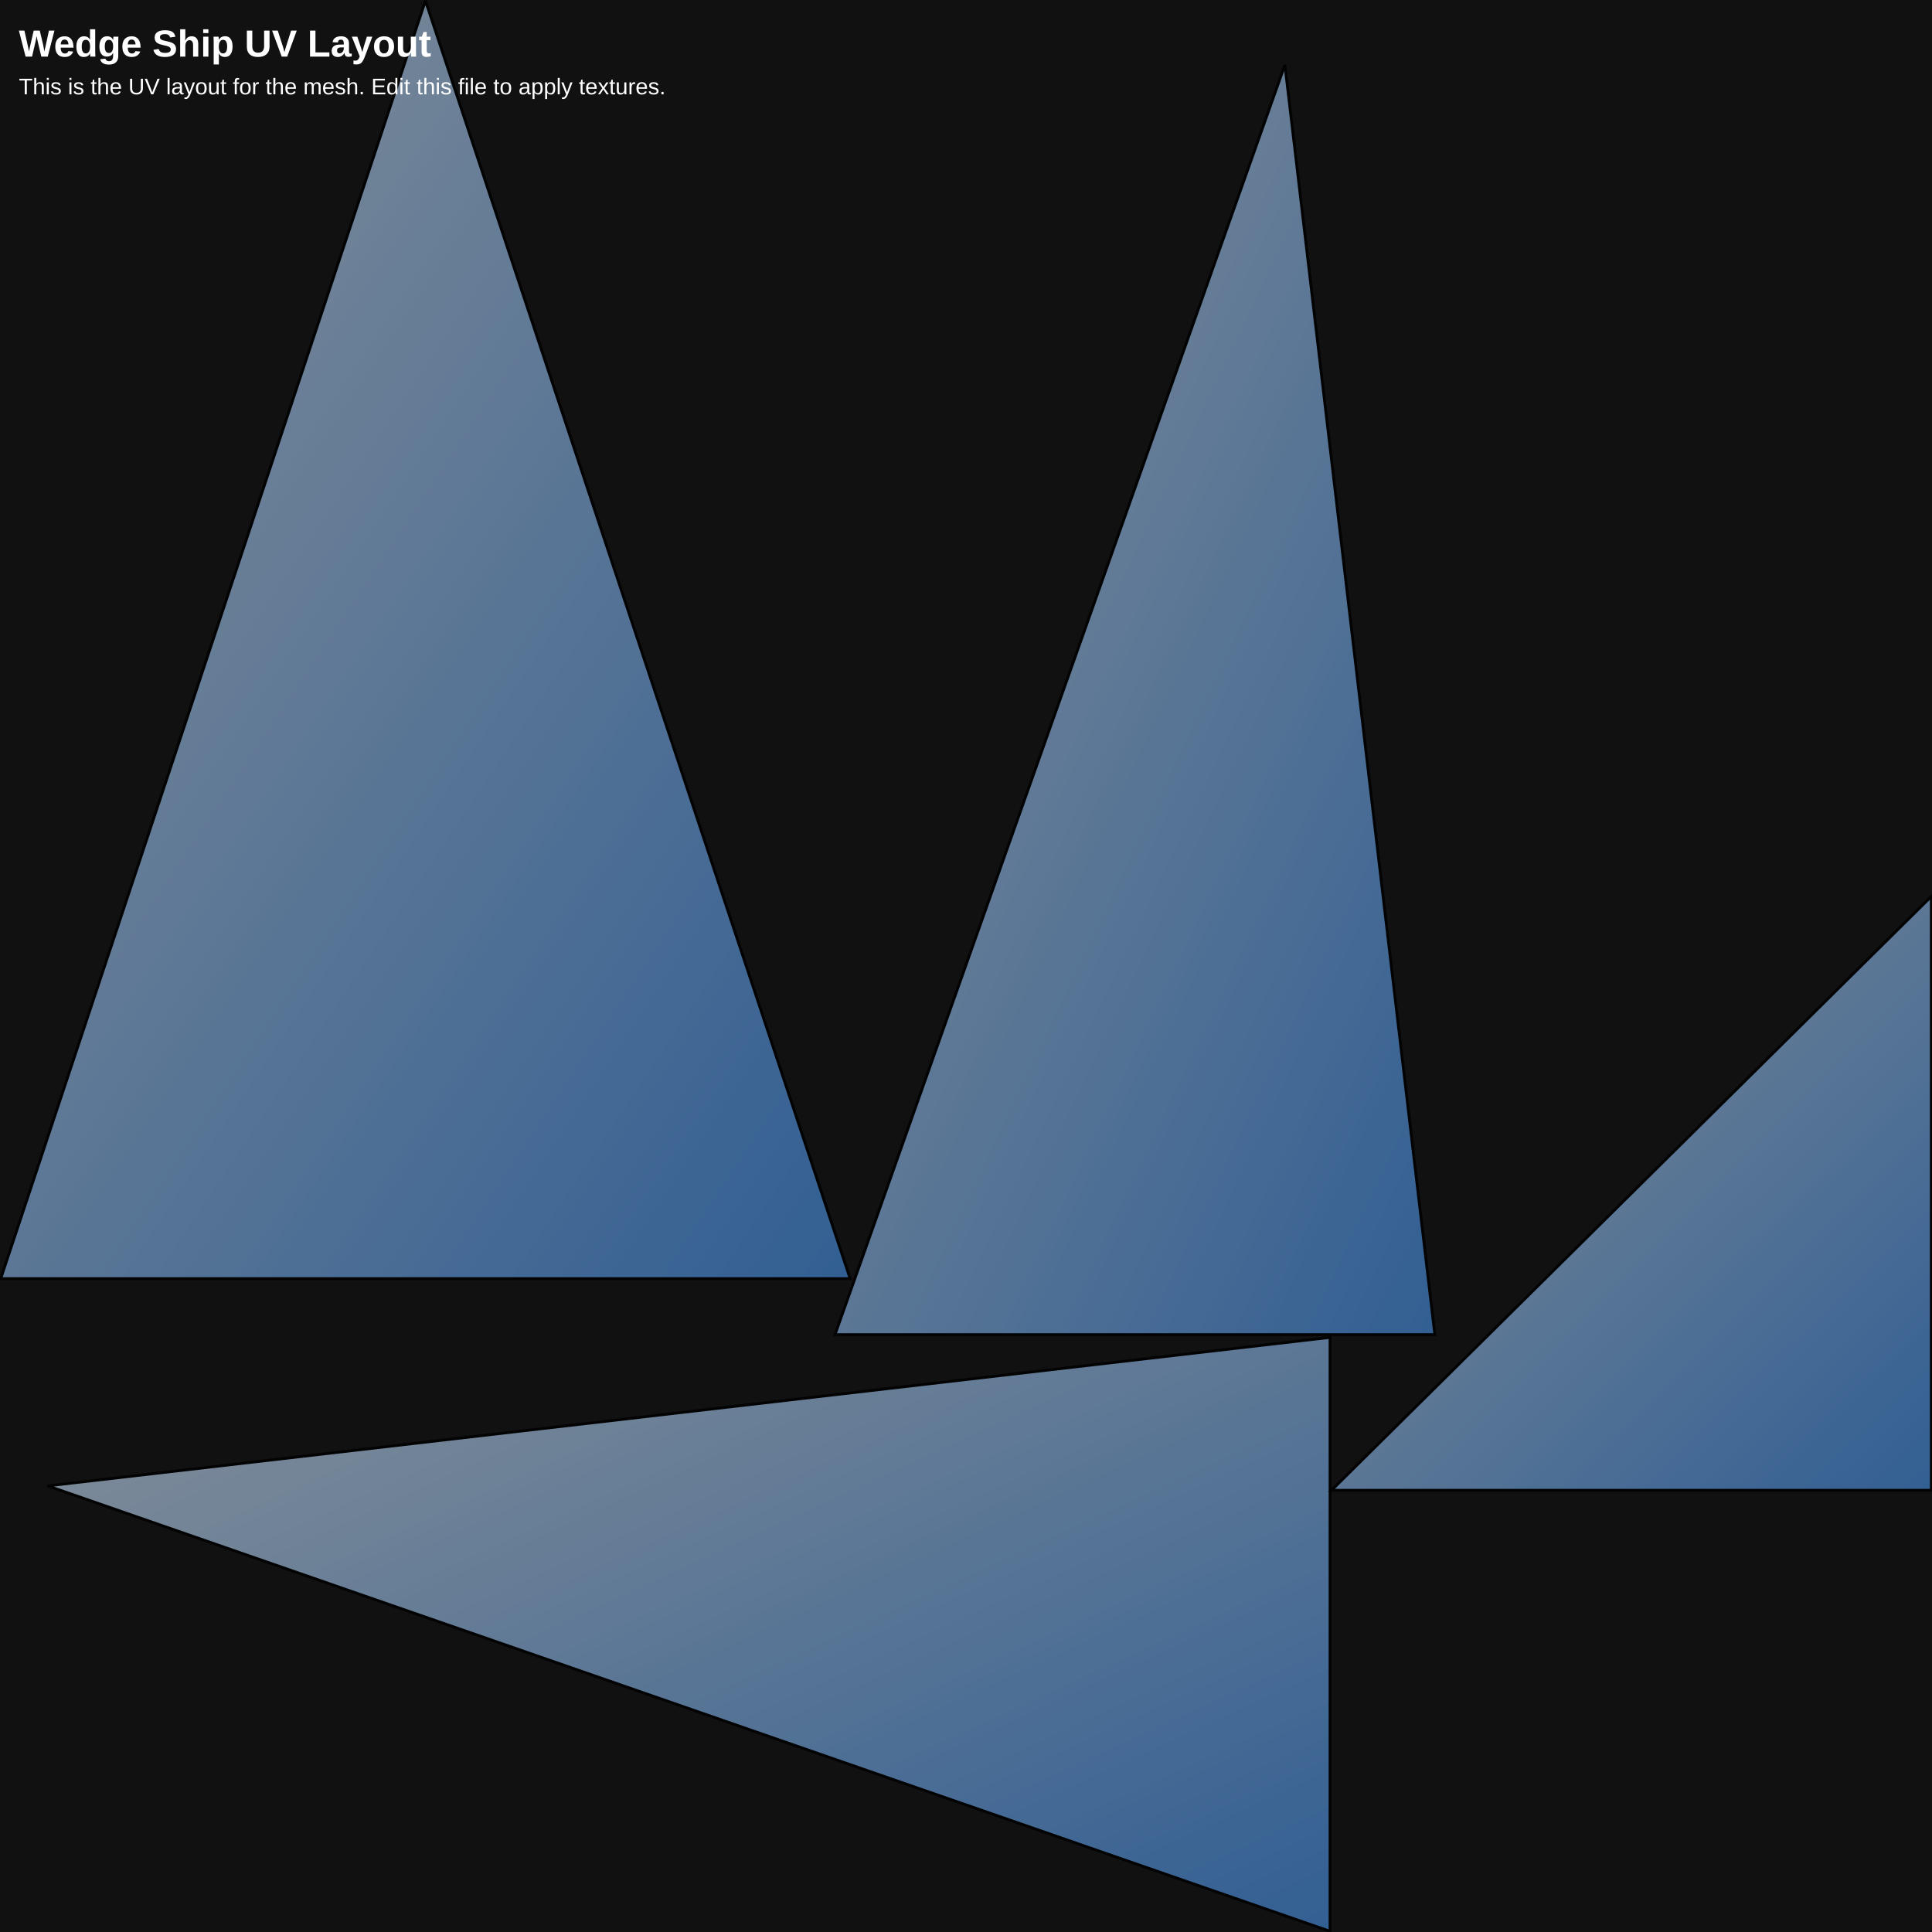
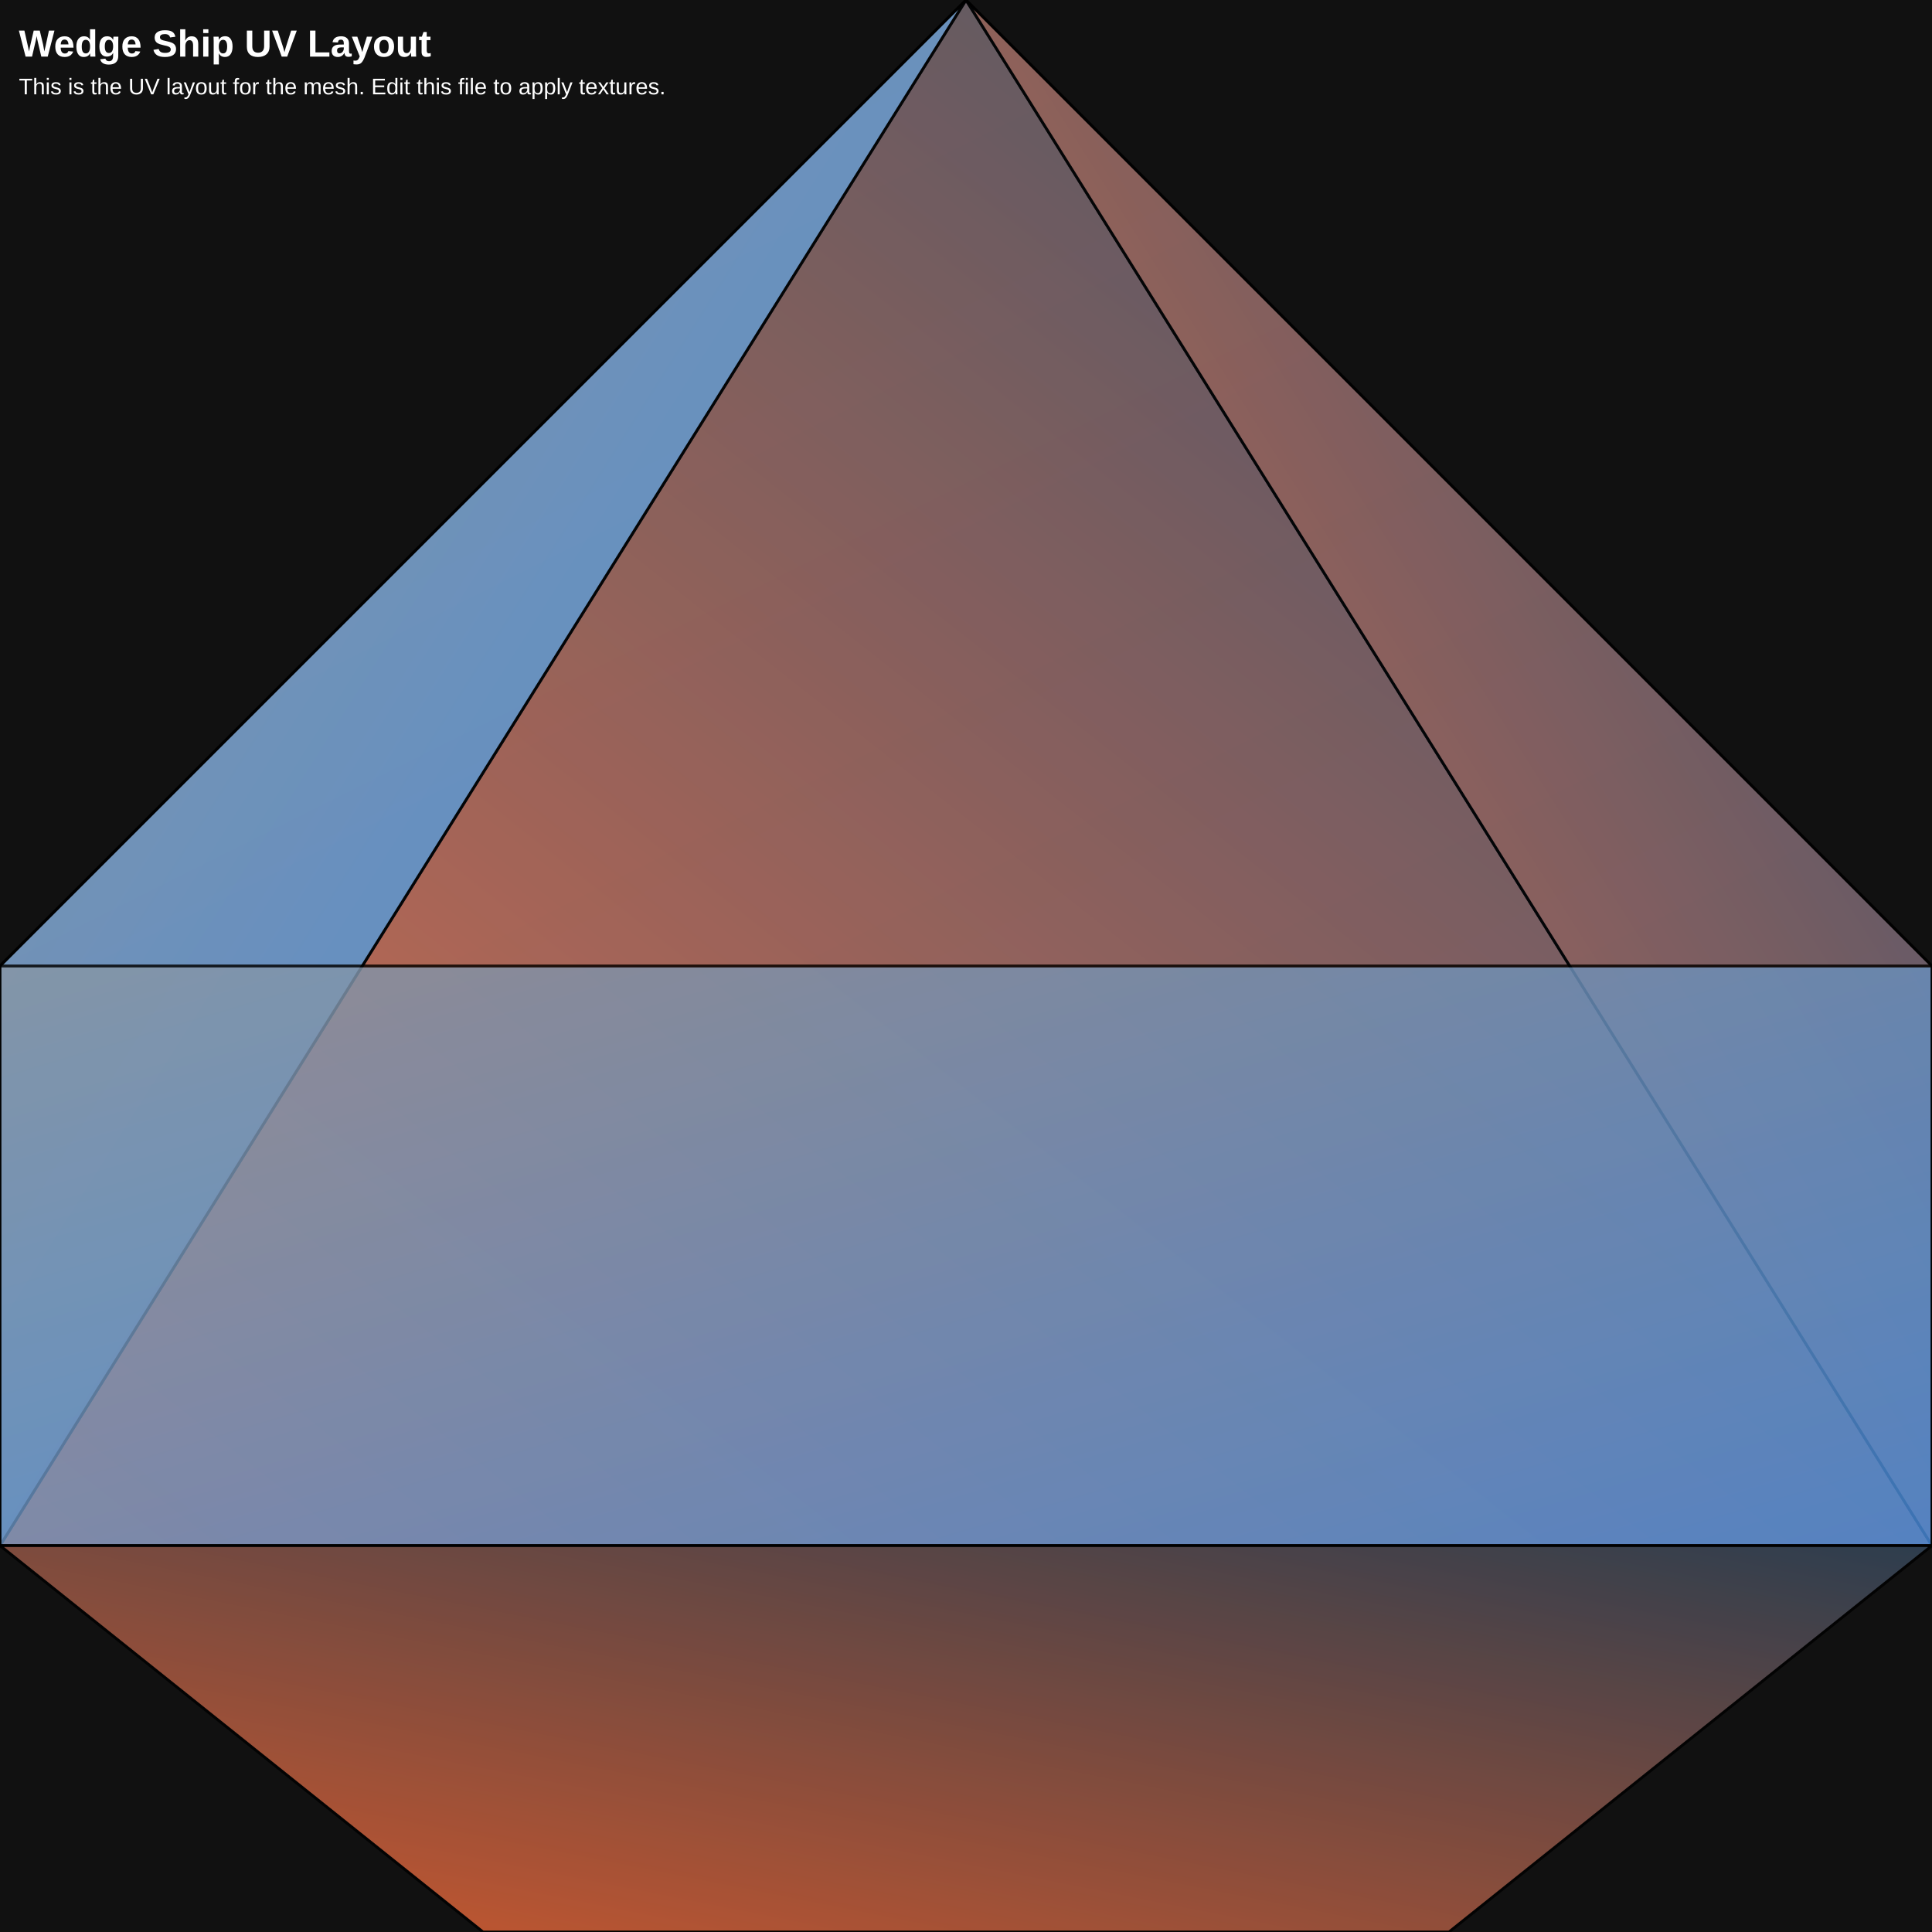
<svg xmlns="http://www.w3.org/2000/svg" width="1024" height="1024">
  <defs>
-     <linearGradient id="semantic_gradient" x1="0%" y1="0%" x2="100%" y2="100%">
-       <stop offset="0%" stop-color="#A3AFBB" />
-       <stop offset="100%" stop-color="#3B73B4" />
+     <linearGradient id="primary_gradient" x1="0%" y1="0%" x2="100%" y2="100%">
+       <stop offset="0%" stop-color="#8C9BAB" />
+       <stop offset="100%" stop-color="#4A90E2" />
+     </linearGradient>
+     <linearGradient id="secondary_gradient" x1="0%" y1="100%" x2="100%" y2="0%">
+       <stop offset="0%" stop-color="#FF6B35" />
+       <stop offset="100%" stop-color="#34495E" />
    </linearGradient>
  </defs>
  <rect width="100%" height="100%" fill="#111" />
-   <polygon points="225.485,0.362 0.365,677.722 450.604,677.722" fill="url(#semantic_gradient)" stroke="#000" stroke-width="1.5" opacity="0.8" />
-   <polygon points="681.022,34.375 442.564,707.392 760.508,707.392" fill="url(#semantic_gradient)" stroke="#000" stroke-width="1.5" opacity="0.8" />
-   <polygon points="25.216,787.539 704.959,708.84 704.959,1023.638" fill="url(#semantic_gradient)" stroke="#000" stroke-width="1.5" opacity="0.8" />
-   <polygon points="1023.635,475.093 1023.635,789.891 705.69,789.891" fill="url(#semantic_gradient)" stroke="#000" stroke-width="1.5" opacity="0.8" />
+   <polygon points="512.00,0.00 1024.00,512.00 0.00,512.00" fill="url(#primary_gradient)" stroke="#000" stroke-width="1.5" opacity="0.8" />
+   <polygon points="512.00,0.00 0.00,819.20 1024.00,819.20" fill="url(#secondary_gradient)" stroke="#000" stroke-width="1.5" opacity="0.8" />
+   <polygon points="512.00,0.00 0.00,512.00 0.00,819.20" fill="url(#primary_gradient)" stroke="#000" stroke-width="1.5" opacity="0.8" />
+   <polygon points="512.00,0.00 1024.00,819.20 1024.00,512.00" fill="url(#secondary_gradient)" stroke="#000" stroke-width="1.5" opacity="0.8" />
+   <polygon points="0.00,512.00 1024.00,512.00 1024.00,819.20 0.00,819.20" fill="url(#primary_gradient)" stroke="#000" stroke-width="1.5" opacity="0.8" />
+   <polygon points="0.00,819.20 256.00,1024.00 768.00,1024.00 1024.00,819.20" fill="url(#secondary_gradient)" stroke="#000" stroke-width="1.5" opacity="0.8" />
  <text x="10" y="30" fill="white" font-family="Arial" font-size="20" font-weight="bold">Wedge Ship UV Layout</text>
  <text x="10" y="50" fill="#fff" font-family="Arial" font-size="12">This is the UV layout for the mesh. Edit this file to apply textures.</text>
</svg>
